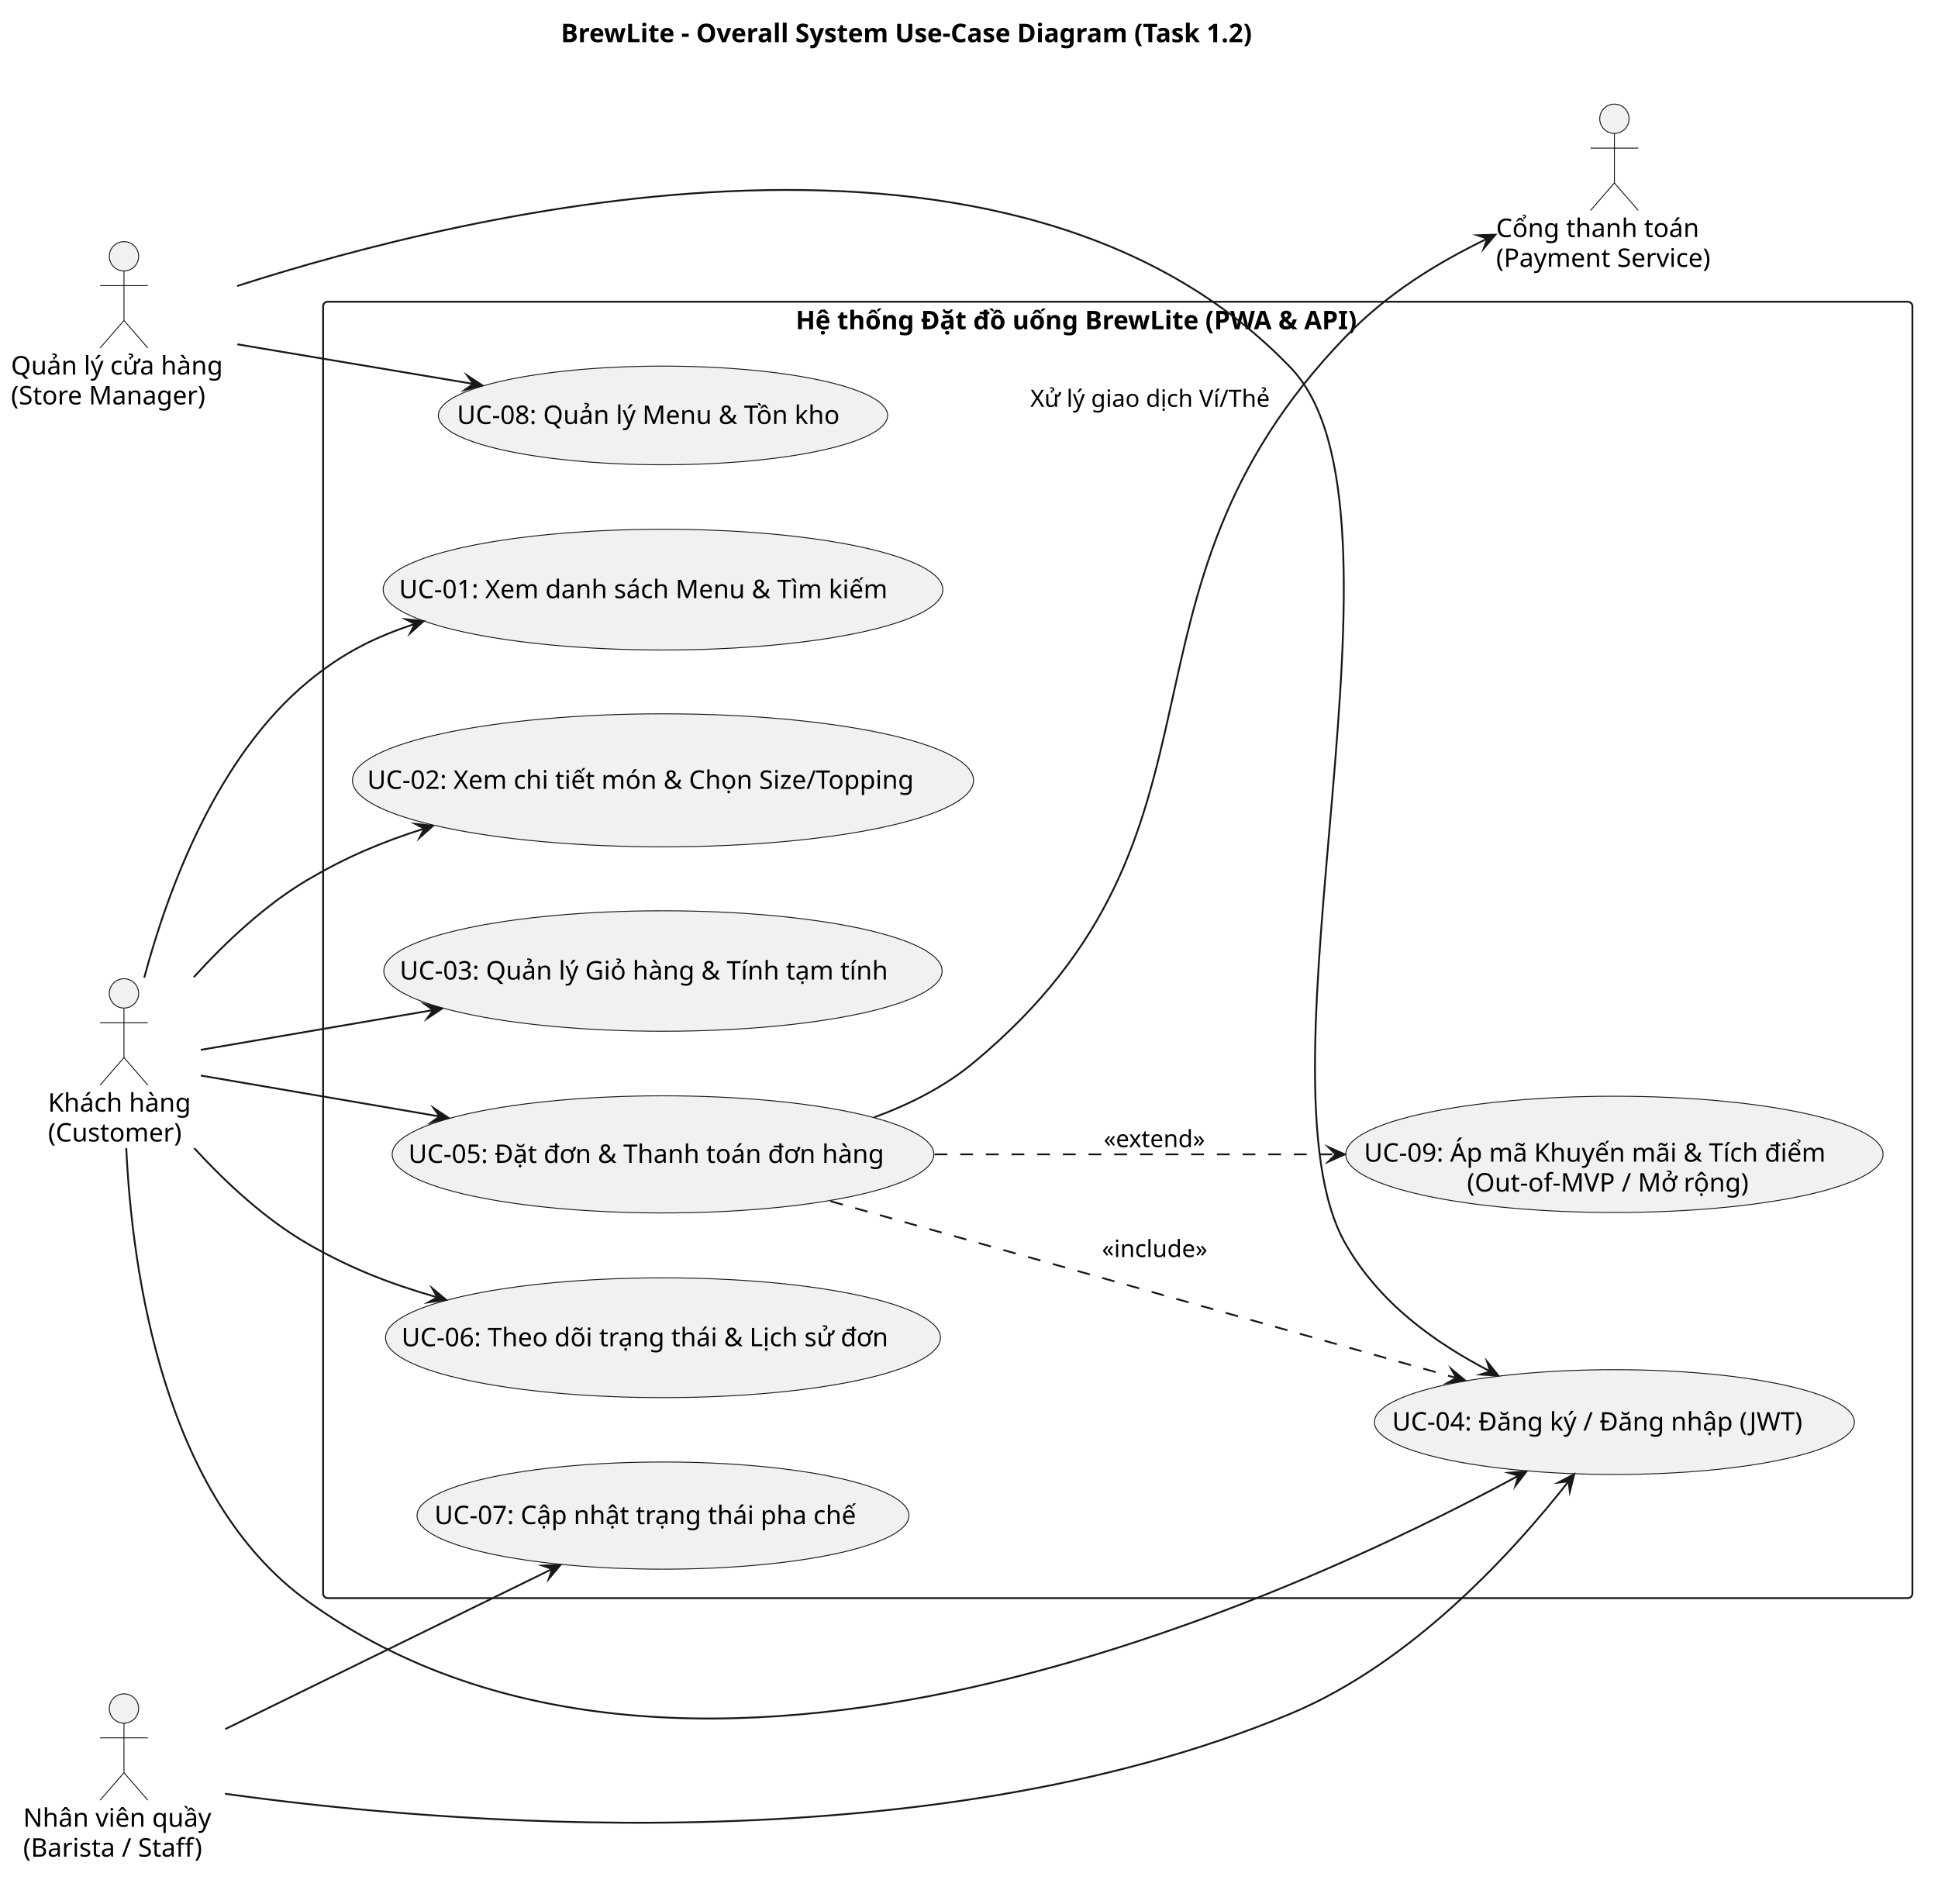
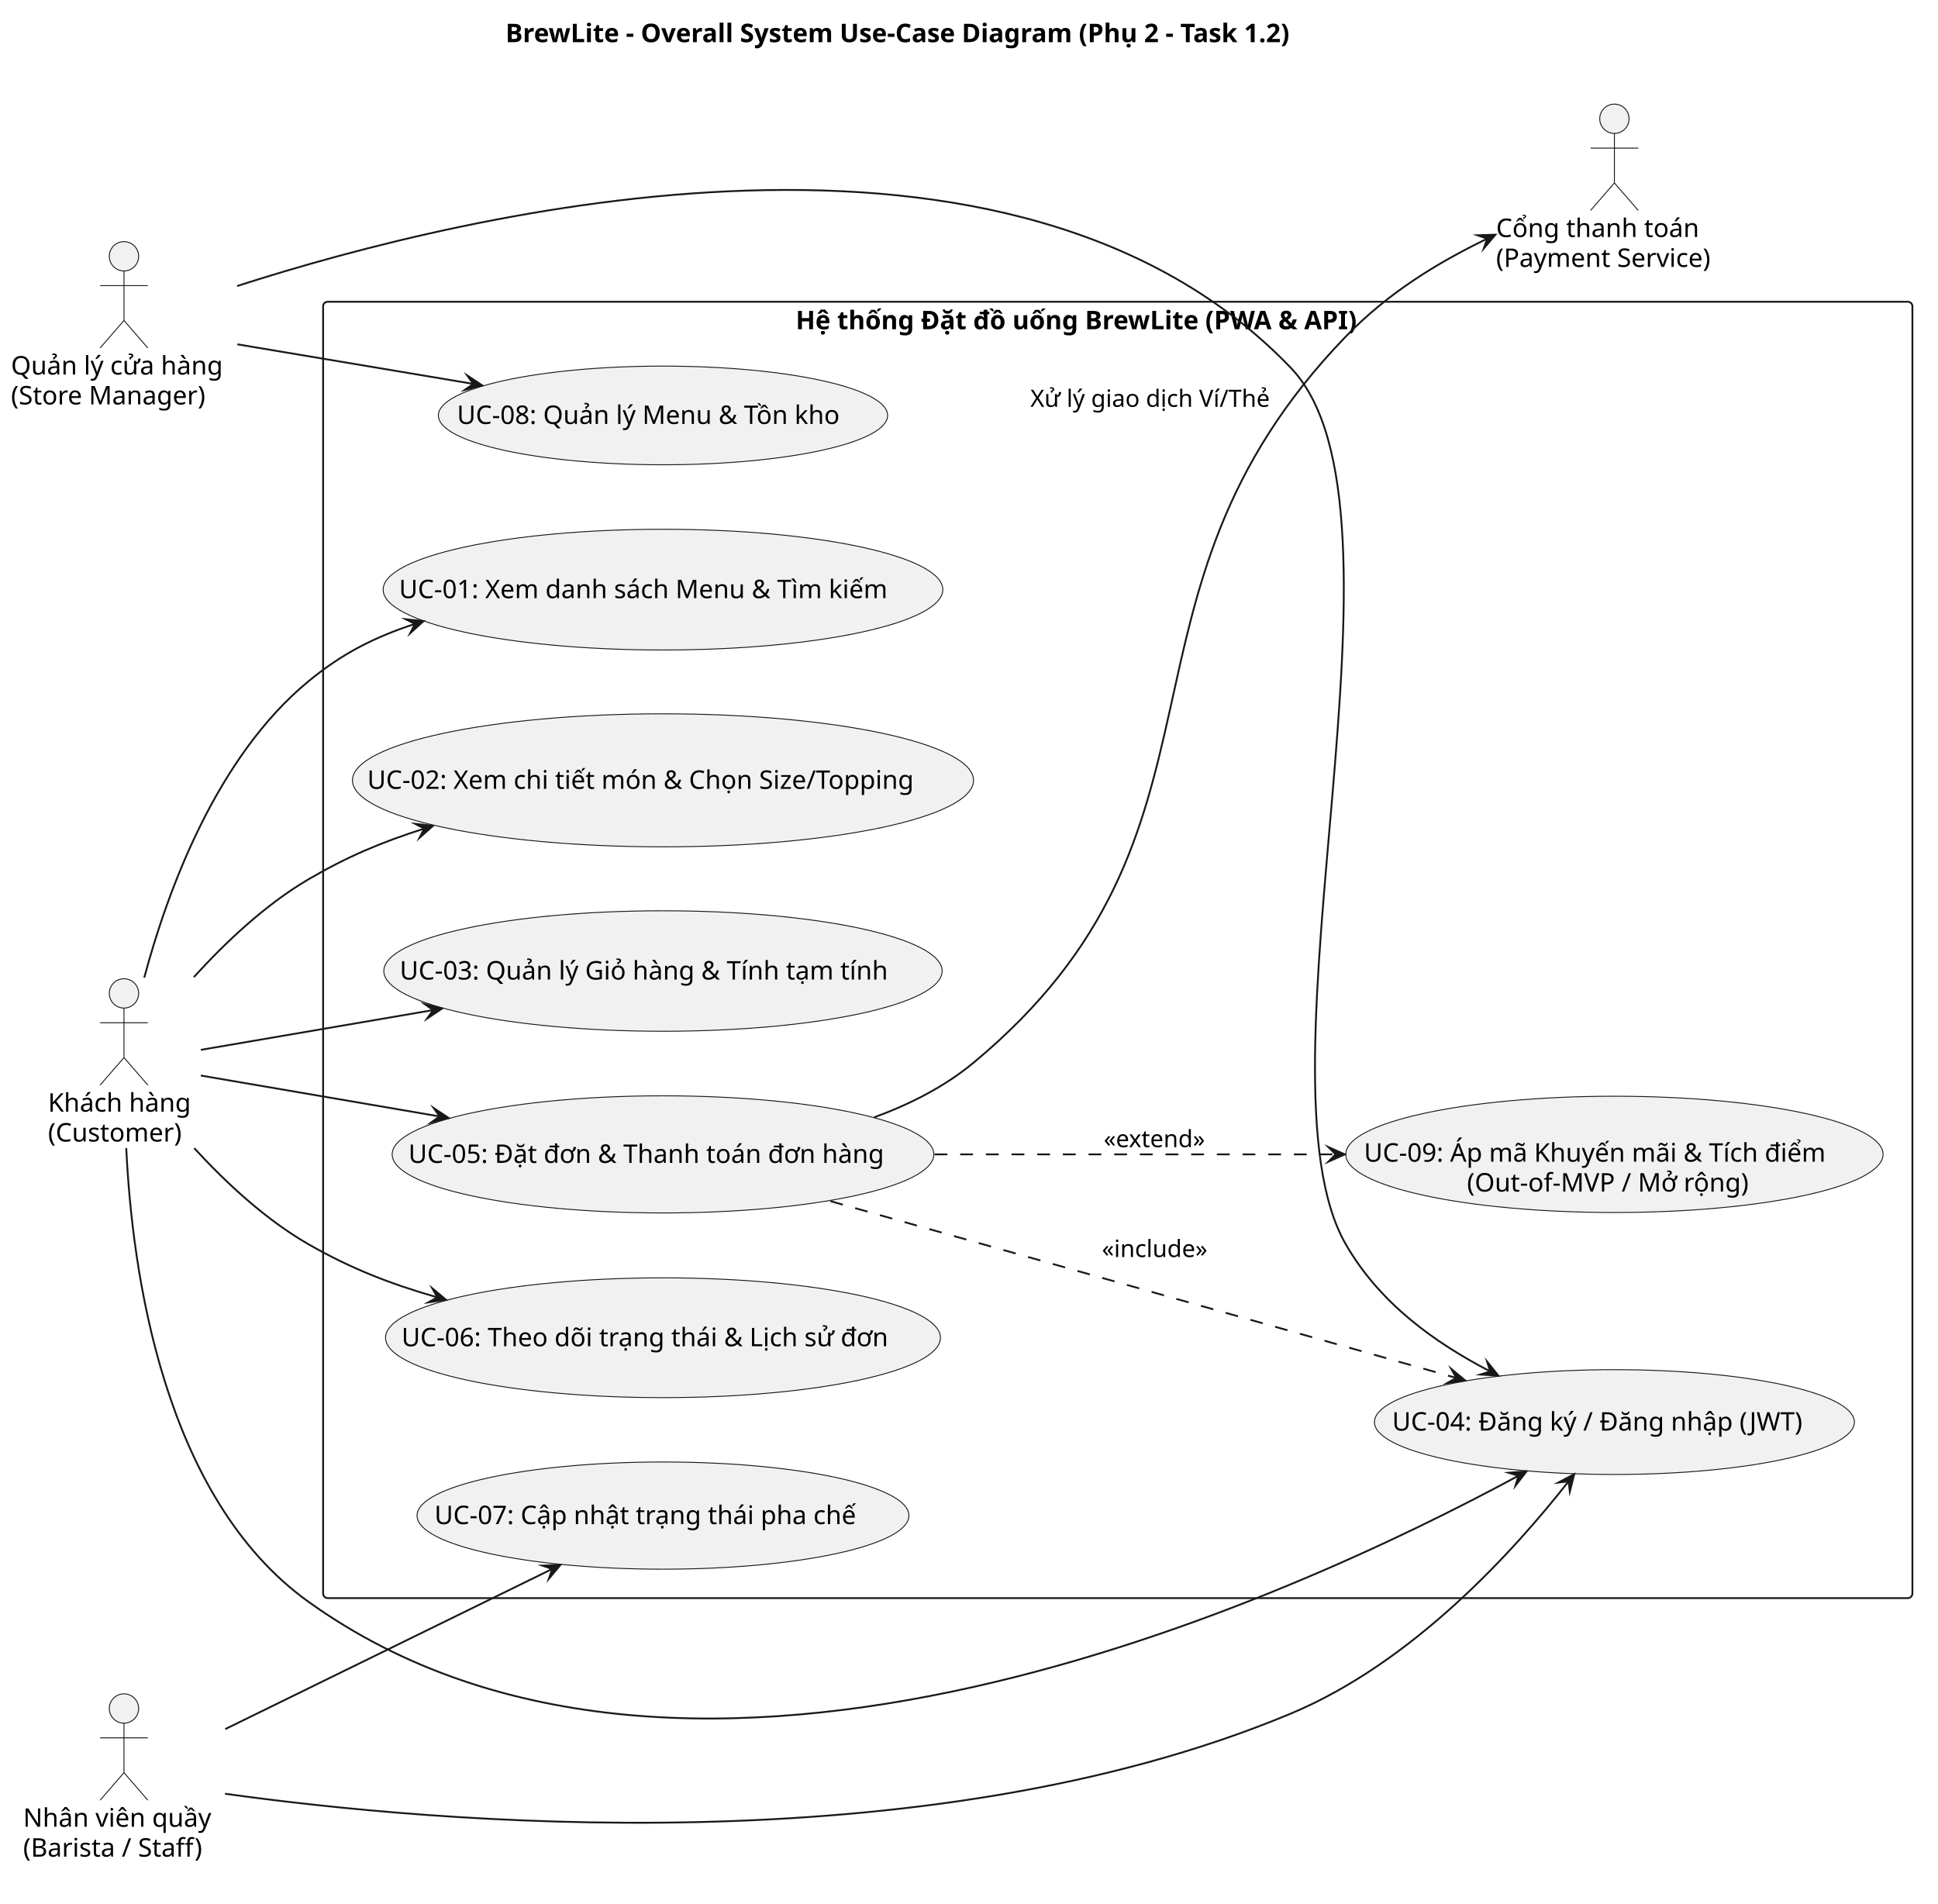
<svg xmlns="http://www.w3.org/2000/svg" version="1.1" data-diagram-type="DESCRIPTION" style="width:1057px;height:1038px;background:#FFFFFF;" width="1057px" height="1038px" viewBox="0 0 1057 1038" zoomAndPan="magnify" preserveAspectRatio="none" contentStyleType="text/css">
  <defs />
  <g font-family="sans-serif" lengthAdjust="spacing">
-     <g class="title" data-source-line="3">
-       <text x="305.894" y="22.995" fill="#000" font-size="14" textLength="438.252" font-weight="700">BrewLite - Overall System Use-Case Diagram (Task 1.2)</text>
+     <g class="title" data-source-line="9">
+       <text x="275.71" y="22.995" fill="#000" font-size="14" textLength="498.62" font-weight="700">BrewLite - Overall System Use-Case Diagram (Phụ 2 - Task 1.2)</text>
    </g>
-     <g class="cluster" data-qualified-name="H. th.ng ..t .. u.ng BrewLite .PWA . API." id="ent0005" data-source-line="10">
+     <g class="cluster" data-qualified-name="H. th.ng ..t .. u.ng BrewLite .PWA . API." id="ent0005" data-source-line="16">
      <rect x="176.23" y="164.567" width="866.81" height="707" fill="none" style="stroke:#181818;stroke-width:1;" rx="2.5" ry="2.5" />
      <text x="433.979" y="179.562" fill="#000" font-size="14" textLength="351.313" font-weight="700">Hệ thống Đặt đồ uống BrewLite (PWA &amp; API)</text>
    </g>
-     <g class="entity" data-qualified-name="H. th.ng ..t .. u.ng BrewLite .PWA . API..UC01" id="ent0006" data-source-line="11">
+     <g class="entity" data-qualified-name="H. th.ng ..t .. u.ng BrewLite .PWA . API..UC01" id="ent0006" data-source-line="17">
      <ellipse cx="361.602" cy="321.571" rx="152.622" ry="32.924" fill="#F1F1F1" style="stroke:#181818;stroke-width:0.5;" />
      <text x="217.634" y="326.22" fill="#000" font-size="14" textLength="287.937">UC-01: Xem danh sách Menu &amp; Tìm kiếm</text>
    </g>
-     <g class="entity" data-qualified-name="H. th.ng ..t .. u.ng BrewLite .PWA . API..UC02" id="ent0007" data-source-line="12">
+     <g class="entity" data-qualified-name="H. th.ng ..t .. u.ng BrewLite .PWA . API..UC02" id="ent0007" data-source-line="18">
      <ellipse cx="361.603" cy="425.572" rx="169.373" ry="36.275" fill="#F1F1F1" style="stroke:#181818;stroke-width:0.5;" />
      <text x="200.296" y="430.22" fill="#000" font-size="14" textLength="322.615">UC-02: Xem chi tiết món &amp; Chọn Size/Topping</text>
    </g>
-     <g class="entity" data-qualified-name="H. th.ng ..t .. u.ng BrewLite .PWA . API..UC03" id="ent0008" data-source-line="13">
+     <g class="entity" data-qualified-name="H. th.ng ..t .. u.ng BrewLite .PWA . API..UC03" id="ent0008" data-source-line="19">
      <ellipse cx="361.597" cy="529.568" rx="152.257" ry="32.851" fill="#F1F1F1" style="stroke:#181818;stroke-width:0.5;" />
      <text x="218.008" y="534.217" fill="#000" font-size="14" textLength="287.178">UC-03: Quản lý Giỏ hàng &amp; Tính tạm tính</text>
    </g>
-     <g class="entity" data-qualified-name="H. th.ng ..t .. u.ng BrewLite .PWA . API..UC04" id="ent0009" data-source-line="14">
+     <g class="entity" data-qualified-name="H. th.ng ..t .. u.ng BrewLite .PWA . API..UC04" id="ent0009" data-source-line="20">
      <ellipse cx="880.508" cy="775.565" rx="130.888" ry="28.578" fill="#F1F1F1" style="stroke:#181818;stroke-width:0.5;" />
      <text x="759.283" y="780.213" fill="#000" font-size="14" textLength="242.45">UC-04: Đăng ký / Đăng nhập (JWT)</text>
    </g>
-     <g class="entity" data-qualified-name="H. th.ng ..t .. u.ng BrewLite .PWA . API..UC05" id="ent0010" data-source-line="15">
+     <g class="entity" data-qualified-name="H. th.ng ..t .. u.ng BrewLite .PWA . API..UC05" id="ent0010" data-source-line="21">
      <ellipse cx="361.599" cy="629.569" rx="147.709" ry="31.942" fill="#F1F1F1" style="stroke:#181818;stroke-width:0.5;" />
      <text x="222.744" y="634.217" fill="#000" font-size="14" textLength="277.71">UC-05: Đặt đơn &amp; Thanh toán đơn hàng</text>
    </g>
-     <g class="entity" data-qualified-name="H. th.ng ..t .. u.ng BrewLite .PWA . API..UC06" id="ent0011" data-source-line="16">
+     <g class="entity" data-qualified-name="H. th.ng ..t .. u.ng BrewLite .PWA . API..UC06" id="ent0011" data-source-line="22">
      <ellipse cx="361.604" cy="729.572" rx="151.324" ry="32.665" fill="#F1F1F1" style="stroke:#181818;stroke-width:0.5;" />
      <text x="218.985" y="734.22" fill="#000" font-size="14" textLength="285.236">UC-06: Theo dõi trạng thái &amp; Lịch sử đơn</text>
    </g>
-     <g class="entity" data-qualified-name="H. th.ng ..t .. u.ng BrewLite .PWA . API..UC07" id="ent0012" data-source-line="17">
+     <g class="entity" data-qualified-name="H. th.ng ..t .. u.ng BrewLite .PWA . API..UC07" id="ent0012" data-source-line="23">
      <ellipse cx="361.599" cy="826.565" rx="134.139" ry="29.228" fill="#F1F1F1" style="stroke:#181818;stroke-width:0.5;" />
      <text x="236.949" y="831.213" fill="#000" font-size="14" textLength="249.3">UC-07: Cập nhật trạng thái pha chế</text>
    </g>
-     <g class="entity" data-qualified-name="H. th.ng ..t .. u.ng BrewLite .PWA . API..UC08" id="ent0013" data-source-line="18">
+     <g class="entity" data-qualified-name="H. th.ng ..t .. u.ng BrewLite .PWA . API..UC08" id="ent0013" data-source-line="24">
      <ellipse cx="361.598" cy="226.57" rx="122.518" ry="26.904" fill="#F1F1F1" style="stroke:#181818;stroke-width:0.5;" />
      <text x="249.239" y="231.219" fill="#000" font-size="14" textLength="224.718">UC-08: Quản lý Menu &amp; Tồn kho</text>
    </g>
-     <g class="entity" data-qualified-name="H. th.ng ..t .. u.ng BrewLite .PWA . API..UC09" id="ent0014" data-source-line="19">
+     <g class="entity" data-qualified-name="H. th.ng ..t .. u.ng BrewLite .PWA . API..UC09" id="ent0014" data-source-line="25">
      <ellipse cx="880.511" cy="629.563" rx="146.531" ry="31.706" fill="#F1F1F1" style="stroke:#181818;stroke-width:0.5;" />
      <text x="743.912" y="633.547" fill="#000" font-size="14" textLength="273.198">UC-09: Áp mã Khuyến mãi &amp; Tích điểm</text>
      <text x="800.114" y="649.843" fill="#000" font-size="14" textLength="160.795">(Out-of-MVP / Mở rộng)</text>
    </g>
-     <g class="entity" data-qualified-name="Customer" id="ent0001" data-source-line="5">
+     <g class="entity" data-qualified-name="Customer" id="ent0001" data-source-line="11">
      <ellipse cx="67.613" cy="541.777" rx="8" ry="8" fill="#F1F1F1" style="stroke:#181818;stroke-width:0.5;" />
      <path d="M67.613,549.777 L67.613,576.777 M54.613,557.777 L80.613,557.777 M67.613,576.777 L54.613,591.777 M67.613,576.777 L80.613,591.777" style="stroke:#181818;stroke-width:0.5;" fill="none" />
      <text x="26.18" y="606.272" fill="#000" font-size="14" textLength="82.865">Khách hàng</text>
      <text x="26.18" y="622.569" fill="#000" font-size="14" textLength="78.928">(Customer)</text>
    </g>
-     <g class="entity" data-qualified-name="Staff" id="ent0002" data-source-line="6">
+     <g class="entity" data-qualified-name="Staff" id="ent0002" data-source-line="12">
      <ellipse cx="67.612" cy="931.777" rx="8" ry="8" fill="#F1F1F1" style="stroke:#181818;stroke-width:0.5;" />
      <path d="M67.612,939.777 L67.612,966.777 M54.612,947.777 L80.612,947.777 M67.612,966.777 L54.612,981.777 M67.612,966.777 L80.612,981.777" style="stroke:#181818;stroke-width:0.5;" fill="none" />
      <text x="12.62" y="996.272" fill="#000" font-size="14" textLength="109.983">Nhân viên quầy</text>
      <text x="12.62" y="1012.569" fill="#000" font-size="14" textLength="106.545">(Barista / Staff)</text>
    </g>
-     <g class="entity" data-qualified-name="Manager" id="ent0003" data-source-line="7">
+     <g class="entity" data-qualified-name="Manager" id="ent0003" data-source-line="13">
      <ellipse cx="67.616" cy="139.777" rx="8" ry="8" fill="#F1F1F1" style="stroke:#181818;stroke-width:0.5;" />
      <path d="M67.616,147.777 L67.616,174.777 M54.616,155.777 L80.616,155.777 M67.616,174.777 L54.616,189.777 M67.616,174.777 L80.616,189.777" style="stroke:#181818;stroke-width:0.5;" fill="none" />
      <text x="6" y="204.272" fill="#000" font-size="14" textLength="123.231">Quản lý cửa hàng</text>
      <text x="6" y="220.569" fill="#000" font-size="14" textLength="114.051">(Store Manager)</text>
    </g>
-     <g class="entity" data-qualified-name="PaymentGateway" id="ent0004" data-source-line="8">
+     <g class="entity" data-qualified-name="PaymentGateway" id="ent0004" data-source-line="14">
      <ellipse cx="880.508" cy="64.777" rx="8" ry="8" fill="#F1F1F1" style="stroke:#181818;stroke-width:0.5;" />
      <path d="M880.508,72.777 L880.508,99.777 M867.508,80.777 L893.508,80.777 M880.508,99.777 L867.508,114.777 M880.508,99.777 L893.508,114.777" style="stroke:#181818;stroke-width:0.5;" fill="none" />
      <text x="815.99" y="129.272" fill="#000" font-size="14" textLength="117.195">Cổng thanh toán</text>
      <text x="815.99" y="145.569" fill="#000" font-size="14" textLength="129.035">(Payment Service)</text>
    </g>
-     <g class="link" data-entity-1="ent0001" data-entity-2="ent0006" id="lnk15" data-source-line="22" data-link-type="dependency">
+     <g class="link" data-entity-1="ent0001" data-entity-2="ent0006" id="lnk15" data-source-line="28" data-link-type="dependency">
      <path d="M78.68,533.157 C91.42,485.607 118.02,412.947 168.23,371.567 C186.34,356.647 203.648,347.682 226.288,340.272" style="stroke:#181818;stroke-width:1;" fill="none" id="Customer-to-UC01" />
      <polygon points="231.04,338.717,221.242,337.715,226.288,340.272,223.731,345.318,231.04,338.717" fill="#181818" style="stroke:#181818;stroke-width:1;stroke-linejoin:miter;stroke-miterlimit:10;" />
    </g>
-     <g class="link" data-entity-1="ent0001" data-entity-2="ent0007" id="lnk16" data-source-line="23" data-link-type="dependency">
+     <g class="link" data-entity-1="ent0001" data-entity-2="ent0007" id="lnk16" data-source-line="29" data-link-type="dependency">
      <path d="M105.71,532.917 C122.93,513.957 144.77,493.337 168.23,479.567 C189.03,467.377 207.944,459.33 231.414,451.88" style="stroke:#181818;stroke-width:1;" fill="none" id="Customer-to-UC02" />
      <polygon points="236.18,450.367,226.392,449.277,231.414,451.88,228.812,456.902,236.18,450.367" fill="#181818" style="stroke:#181818;stroke-width:1;stroke-linejoin:miter;stroke-miterlimit:10;" />
    </g>
-     <g class="link" data-entity-1="ent0001" data-entity-2="ent0008" id="lnk17" data-source-line="24" data-link-type="dependency">
+     <g class="link" data-entity-1="ent0001" data-entity-2="ent0008" id="lnk17" data-source-line="30" data-link-type="dependency">
      <path d="M109.52,572.567 C143.74,566.707 189.412,558.88 236.232,550.87" style="stroke:#181818;stroke-width:1;" fill="none" id="Customer-to-UC03" />
      <polygon points="241.16,550.027,231.614,547.602,236.232,550.87,232.963,555.487,241.16,550.027" fill="#181818" style="stroke:#181818;stroke-width:1;stroke-linejoin:miter;stroke-miterlimit:10;" />
    </g>
-     <g class="link" data-entity-1="ent0001" data-entity-2="ent0009" id="lnk18" data-source-line="25" data-link-type="dependency">
+     <g class="link" data-entity-1="ent0001" data-entity-2="ent0009" id="lnk18" data-source-line="31" data-link-type="dependency">
      <path d="M68.86,626.127 C72.03,693.637 89.07,816.807 168.23,873.567 C376.92,1023.197 705.922,870.935 828.192,804.825" style="stroke:#181818;stroke-width:1;" fill="none" id="Customer-to-UC04" />
      <polygon points="832.59,802.447,822.771,803.209,828.192,804.825,826.576,810.246,832.59,802.447" fill="#181818" style="stroke:#181818;stroke-width:1;stroke-linejoin:miter;stroke-miterlimit:10;" />
    </g>
-     <g class="link" data-entity-1="ent0001" data-entity-2="ent0010" id="lnk19" data-source-line="26" data-link-type="dependency">
+     <g class="link" data-entity-1="ent0001" data-entity-2="ent0010" id="lnk19" data-source-line="32" data-link-type="dependency">
      <path d="M109.52,586.577 C144.6,592.577 191.972,600.692 239.772,608.882" style="stroke:#181818;stroke-width:1;" fill="none" id="Customer-to-UC05" />
      <polygon points="244.7,609.727,236.505,604.264,239.772,608.882,235.154,612.15,244.7,609.727" fill="#181818" style="stroke:#181818;stroke-width:1;stroke-linejoin:miter;stroke-miterlimit:10;" />
    </g>
-     <g class="link" data-entity-1="ent0001" data-entity-2="ent0011" id="lnk20" data-source-line="27" data-link-type="dependency">
+     <g class="link" data-entity-1="ent0001" data-entity-2="ent0011" id="lnk20" data-source-line="33" data-link-type="dependency">
      <path d="M105.93,626.167 C123.1,644.887 144.86,665.167 168.23,678.567 C191.16,691.717 212.751,700.197 238.511,707.537" style="stroke:#181818;stroke-width:1;" fill="none" id="Customer-to-UC06" />
      <polygon points="243.32,708.907,235.761,702.594,238.511,707.537,233.568,710.287,243.32,708.907" fill="#181818" style="stroke:#181818;stroke-width:1;stroke-linejoin:miter;stroke-miterlimit:10;" />
    </g>
-     <g class="link" data-entity-1="ent0010" data-entity-2="ent0009" id="lnk21" data-source-line="29" data-link-type="dependency">
+     <g class="link" data-entity-1="ent0010" data-entity-2="ent0009" id="lnk21" data-source-line="35" data-link-type="dependency">
      <path d="M452.94,655.087 C550.75,682.717 700.518,725.007 794.278,751.497" style="stroke:#181818;stroke-width:1;stroke-dasharray:7,7;" fill="none" id="UC05-to-UC04" />
      <polygon points="799.09,752.857,791.517,746.561,794.278,751.497,789.341,754.259,799.09,752.857" fill="#181818" style="stroke:#181818;stroke-width:1;stroke-linejoin:miter;stroke-miterlimit:10;" />
      <text x="600.98" y="685.564" fill="#000" font-size="13" textLength="63.007">«include»</text>
    </g>
-     <g class="link" data-entity-1="ent0010" data-entity-2="ent0014" id="lnk22" data-source-line="30" data-link-type="dependency">
+     <g class="link" data-entity-1="ent0010" data-entity-2="ent0014" id="lnk22" data-source-line="36" data-link-type="dependency">
      <path d="M509.69,629.567 C579.83,629.567 658.49,629.567 728.48,629.567" style="stroke:#181818;stroke-width:1;stroke-dasharray:7,7;" fill="none" id="UC05-to-UC09" />
      <polygon points="733.48,629.567,724.48,625.567,728.48,629.567,724.48,633.567,733.48,629.567" fill="#181818" style="stroke:#181818;stroke-width:1;stroke-linejoin:miter;stroke-miterlimit:10;" />
      <text x="601.98" y="625.634" fill="#000" font-size="13" textLength="61.185">«extend»</text>
    </g>
-     <g class="link" data-entity-1="ent0010" data-entity-2="ent0004" id="lnk23" data-source-line="31" data-link-type="dependency">
+     <g class="link" data-entity-1="ent0010" data-entity-2="ent0004" id="lnk23" data-source-line="37" data-link-type="dependency">
      <path d="M476.71,609.387 C496.23,602.267 515.26,592.617 530.98,579.567 C683.15,453.237 596.54,325.787 733.98,183.567 C756.78,159.967 783.48,143.556 811.13,130.166" style="stroke:#181818;stroke-width:1;" fill="none" id="UC05-to-PaymentGateway" />
      <polygon points="815.63,127.987,805.786,128.309,811.13,130.166,809.273,135.51,815.63,127.987" fill="#181818" style="stroke:#181818;stroke-width:1;stroke-linejoin:miter;stroke-miterlimit:10;" />
      <text x="561.98" y="221.874" fill="#000" font-size="13" textLength="141.077">Xử lý giao dịch Ví/Thẻ</text>
    </g>
-     <g class="link" data-entity-1="ent0002" data-entity-2="ent0009" id="lnk24" data-source-line="33" data-link-type="dependency">
+     <g class="link" data-entity-1="ent0002" data-entity-2="ent0009" id="lnk24" data-source-line="39" data-link-type="dependency">
      <path d="M122.73,978.267 C235.84,994.007 503.4,1018.317 703.98,934.567 C770.95,906.607 825.921,845.558 855.521,807.888" style="stroke:#181818;stroke-width:1;" fill="none" id="Staff-to-UC04" />
      <polygon points="858.61,803.957,849.904,808.562,855.521,807.888,856.195,813.505,858.61,803.957" fill="#181818" style="stroke:#181818;stroke-width:1;stroke-linejoin:miter;stroke-miterlimit:10;" />
    </g>
-     <g class="link" data-entity-1="ent0002" data-entity-2="ent0012" id="lnk25" data-source-line="34" data-link-type="dependency">
+     <g class="link" data-entity-1="ent0002" data-entity-2="ent0012" id="lnk25" data-source-line="40" data-link-type="dependency">
      <path d="M122.85,943.007 C174.97,917.487 248.83,881.316 301.18,855.676" style="stroke:#181818;stroke-width:1;" fill="none" id="Staff-to-UC07" />
      <polygon points="305.67,853.477,295.828,853.843,301.18,855.676,299.347,861.028,305.67,853.477" fill="#181818" style="stroke:#181818;stroke-width:1;stroke-linejoin:miter;stroke-miterlimit:10;" />
    </g>
-     <g class="link" data-entity-1="ent0003" data-entity-2="ent0009" id="lnk26" data-source-line="35" data-link-type="dependency">
+     <g class="link" data-entity-1="ent0003" data-entity-2="ent0009" id="lnk26" data-source-line="41" data-link-type="dependency">
      <path d="M129.34,155.987 C256.83,114.997 553.02,43.297 703.98,200.567 C777.68,277.357 680.84,586.357 733.98,678.567 C752.55,710.797 782.231,732.095 812.771,747.935" style="stroke:#181818;stroke-width:1;" fill="none" id="Manager-to-UC04" />
      <polygon points="817.21,750.237,811.062,742.542,812.771,747.935,807.379,749.644,817.21,750.237" fill="#181818" style="stroke:#181818;stroke-width:1;stroke-linejoin:miter;stroke-miterlimit:10;" />
    </g>
-     <g class="link" data-entity-1="ent0003" data-entity-2="ent0013" id="lnk27" data-source-line="36" data-link-type="dependency">
+     <g class="link" data-entity-1="ent0003" data-entity-2="ent0013" id="lnk27" data-source-line="42" data-link-type="dependency">
      <path d="M129.47,187.787 C168.08,194.257 213.969,201.959 258.119,209.369" style="stroke:#181818;stroke-width:1;" fill="none" id="Manager-to-UC08" />
      <polygon points="263.05,210.197,254.836,204.762,258.119,209.369,253.512,212.652,263.05,210.197" fill="#181818" style="stroke:#181818;stroke-width:1;stroke-linejoin:miter;stroke-miterlimit:10;" />
    </g>
  </g>
</svg>
